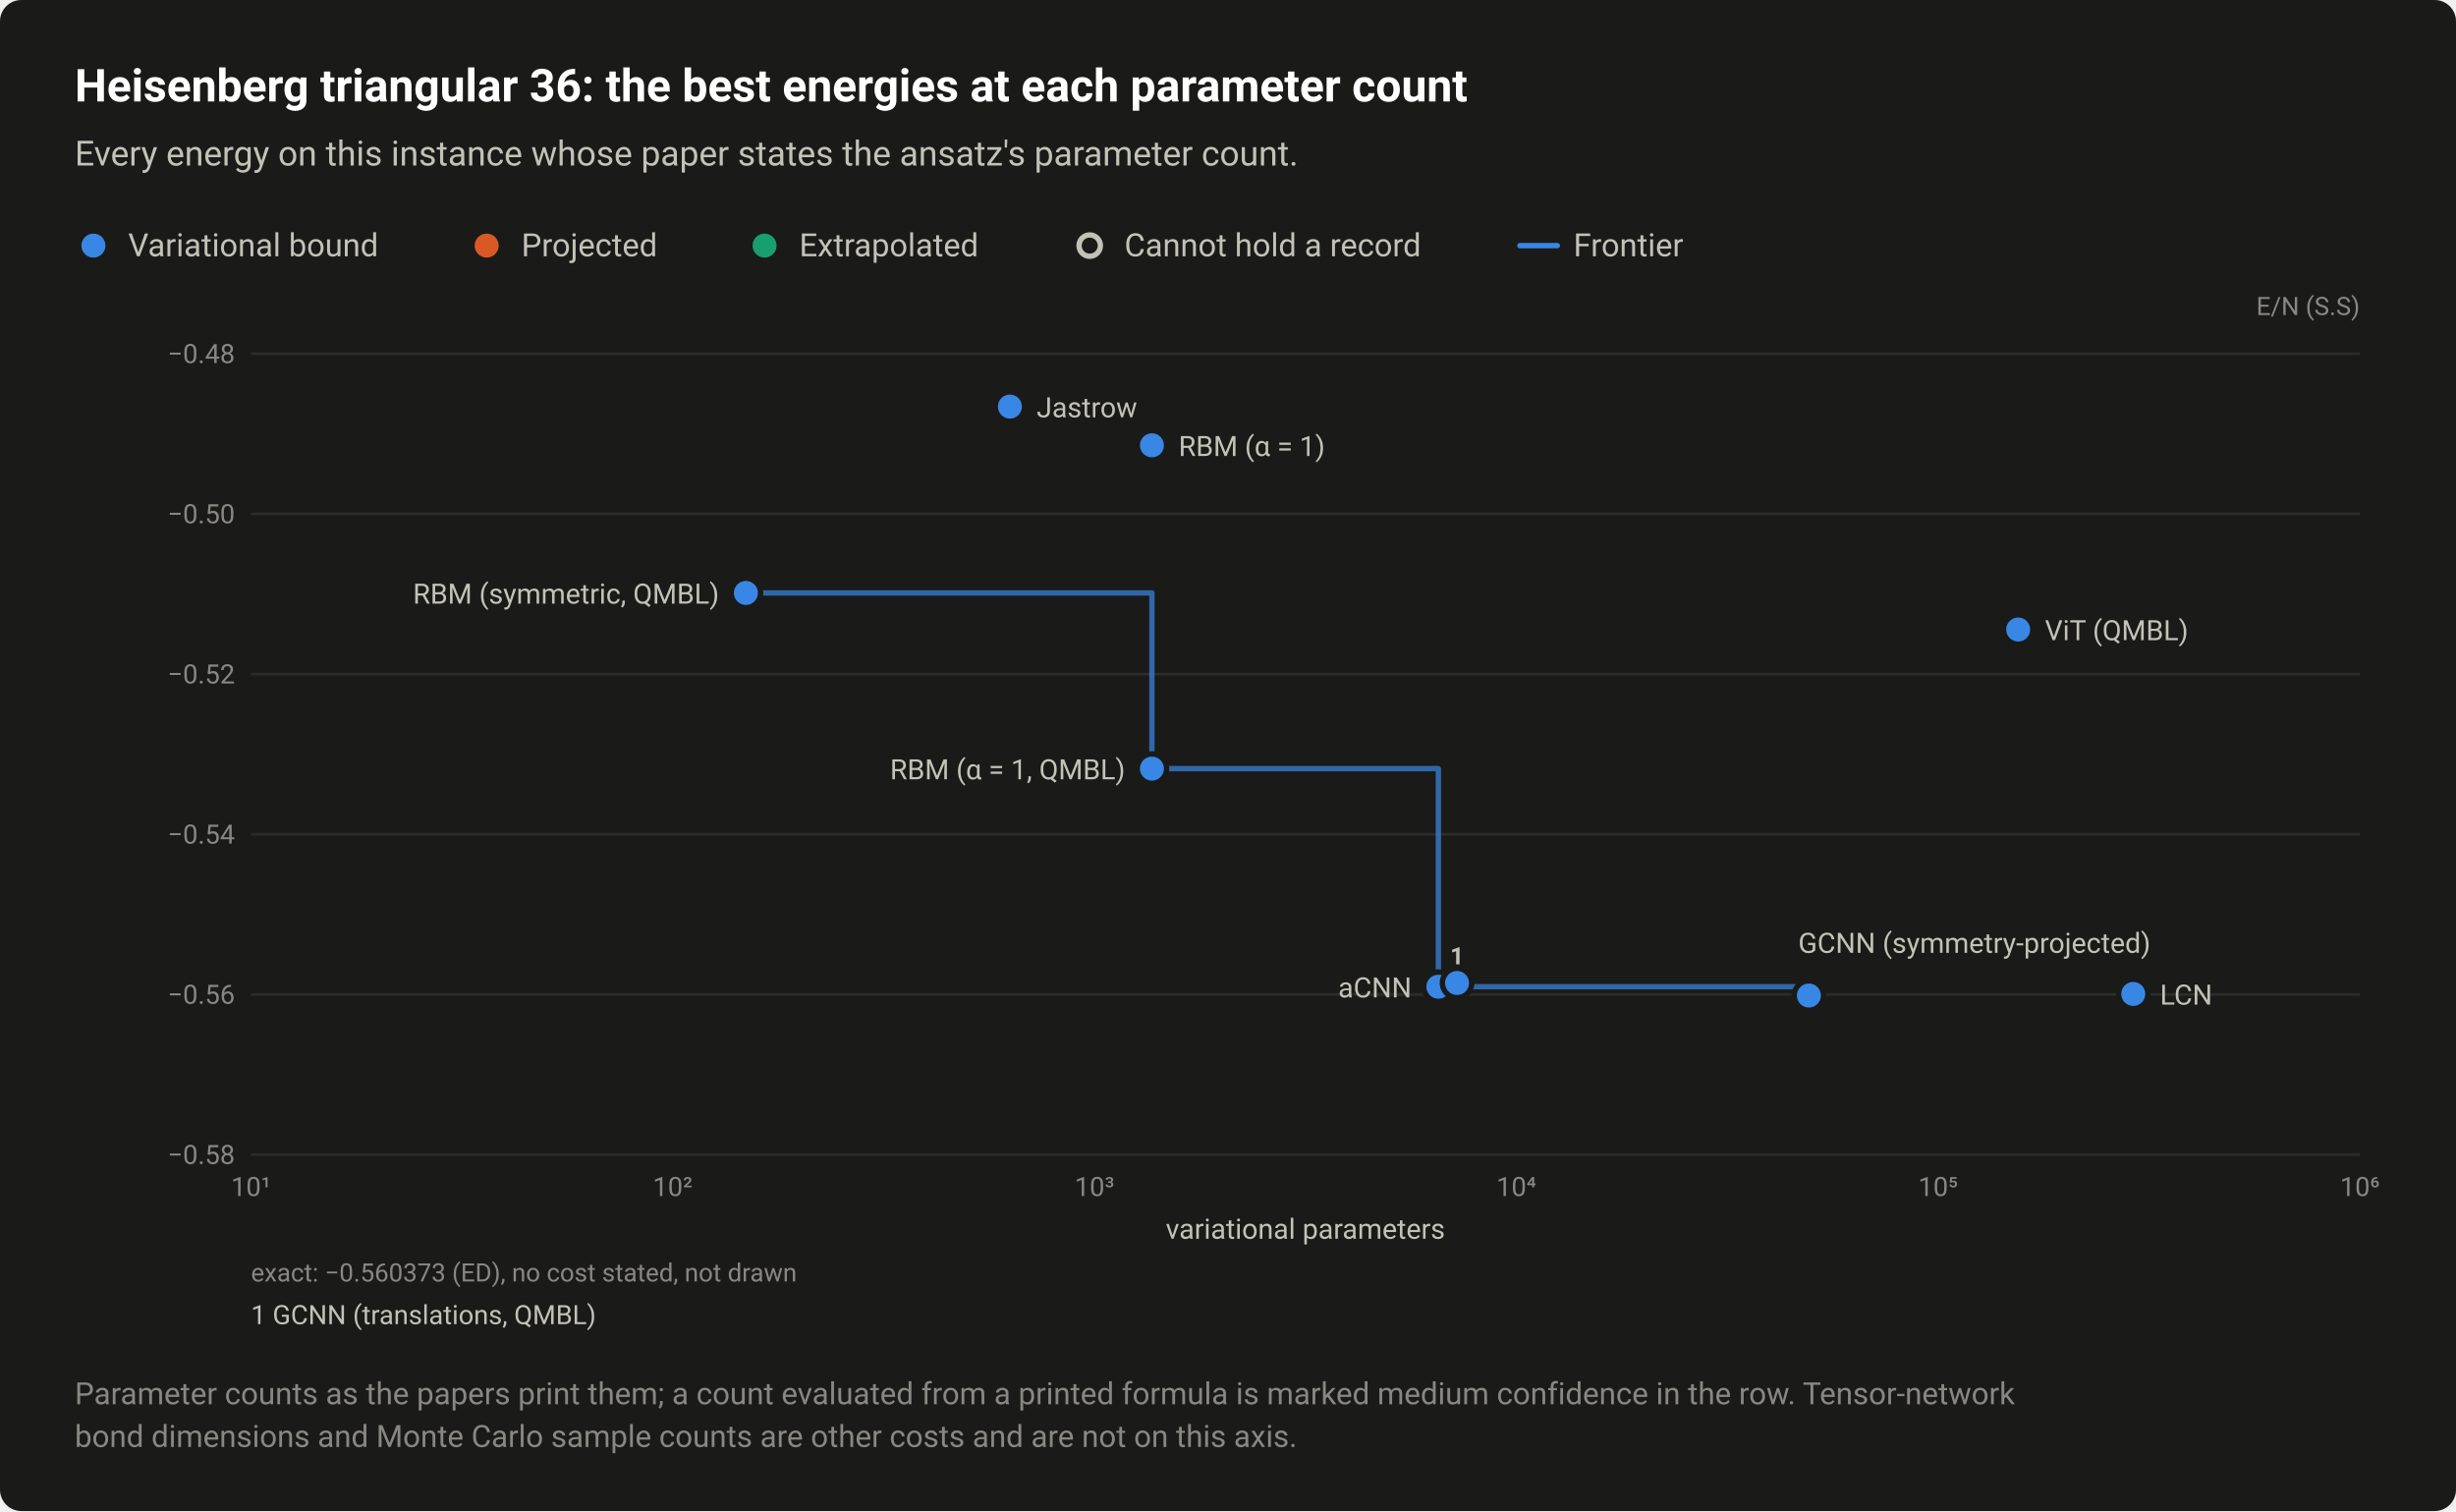
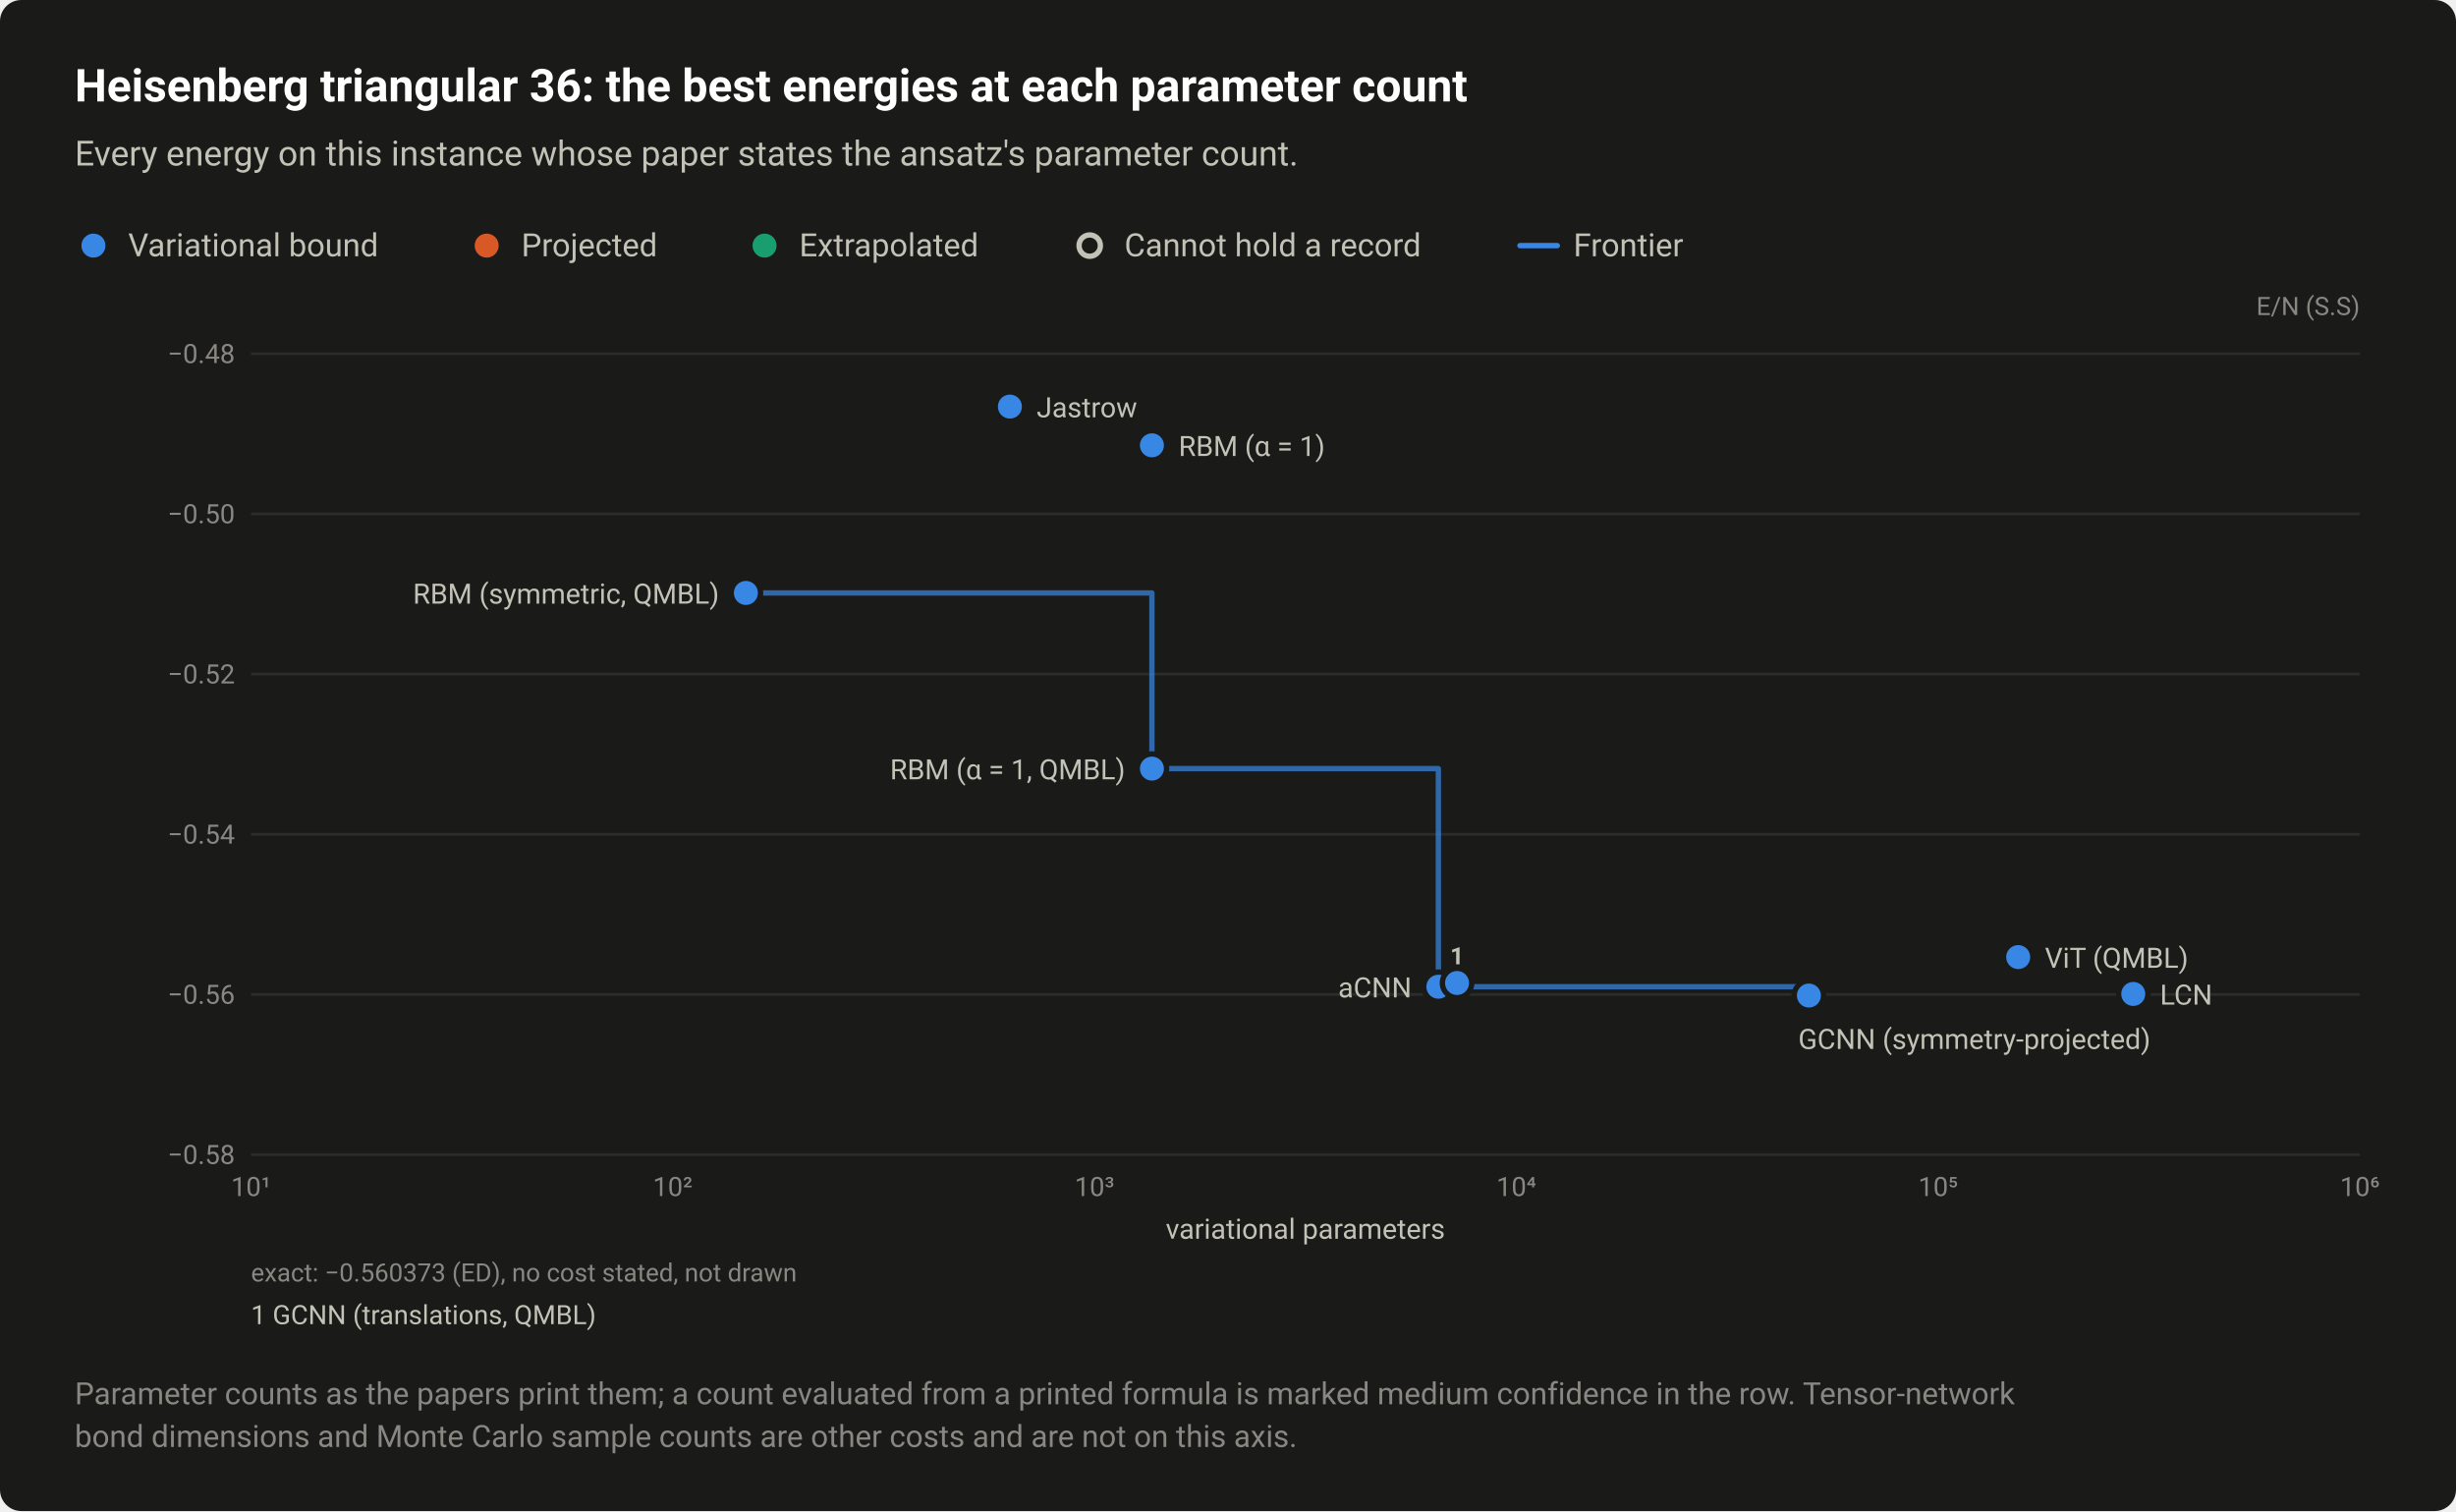
<svg xmlns="http://www.w3.org/2000/svg" width="920" height="566" viewBox="0 0 920 566" role="img" aria-labelledby="title desc">
  <style>text{font-family:system-ui,-apple-system,"Segoe UI",Roboto,"Helvetica Neue",Arial,sans-serif}</style>
  <rect width="920" height="566" rx="8" fill="#1a1a19" />
  <text x="28" y="38" font-size="17" fill="#ffffff" font-weight="600">Heisenberg triangular 36: the best energies at each parameter count</text>
  <text x="28" y="62" font-size="13" fill="#c3c2b7">Every energy on this instance whose paper states the ansatz's parameter count.</text>
  <circle cx="35" cy="92" r="6.5" fill="#1a1a19" />
  <circle cx="35" cy="92" r="4.5" fill="#3987e5" />
  <text x="48" y="96" font-size="12" fill="#c3c2b7">Variational bound</text>
  <circle cx="182.3" cy="92" r="6.5" fill="#1a1a19" />
  <circle cx="182.3" cy="92" r="4.5" fill="#d95926" />
  <text x="195.3" y="96" font-size="12" fill="#c3c2b7">Projected</text>
  <circle cx="286.4" cy="92" r="6.5" fill="#1a1a19" />
  <circle cx="286.4" cy="92" r="4.5" fill="#199e70" />
  <text x="299.4" y="96" font-size="12" fill="#c3c2b7">Extrapolated</text>
  <circle cx="408.2" cy="92" r="6.5" fill="#1a1a19" />
  <circle cx="408.2" cy="92" r="4" fill="#1a1a19" stroke="#c3c2b7" stroke-width="2" />
  <text x="421.2" y="96" font-size="12" fill="#c3c2b7">Cannot hold a record</text>
  <path d="M569.36 92H583.36" stroke="#3987e5" stroke-width="2" stroke-linecap="round" />
  <text x="589.4" y="96" font-size="12" fill="#c3c2b7">Frontier</text>
  <text x="884" y="118" font-size="9.5" fill="#898781" text-anchor="end">E/N (S.S)</text>
  <path d="M94 432.5H884" stroke="#2c2c2a" stroke-width="1" />
  <text x="88" y="436" font-size="10" fill="#898781" text-anchor="end" style="font-variant-numeric:tabular-nums">−0.58</text>
  <path d="M94 372.5H884" stroke="#2c2c2a" stroke-width="1" />
  <text x="88" y="376" font-size="10" fill="#898781" text-anchor="end" style="font-variant-numeric:tabular-nums">−0.56</text>
  <path d="M94 312.5H884" stroke="#2c2c2a" stroke-width="1" />
  <text x="88" y="316" font-size="10" fill="#898781" text-anchor="end" style="font-variant-numeric:tabular-nums">−0.54</text>
  <path d="M94 252.5H884" stroke="#2c2c2a" stroke-width="1" />
  <text x="88" y="256" font-size="10" fill="#898781" text-anchor="end" style="font-variant-numeric:tabular-nums">−0.52</text>
  <path d="M94 192.5H884" stroke="#2c2c2a" stroke-width="1" />
  <text x="88" y="196" font-size="10" fill="#898781" text-anchor="end" style="font-variant-numeric:tabular-nums">−0.50</text>
  <path d="M94 132.5H884" stroke="#2c2c2a" stroke-width="1" />
  <text x="88" y="136" font-size="10" fill="#898781" text-anchor="end" style="font-variant-numeric:tabular-nums">−0.48</text>
  <text x="94" y="448" font-size="10" fill="#898781" text-anchor="middle" style="font-variant-numeric:tabular-nums">10¹</text>
  <text x="252" y="448" font-size="10" fill="#898781" text-anchor="middle" style="font-variant-numeric:tabular-nums">10²</text>
  <text x="410" y="448" font-size="10" fill="#898781" text-anchor="middle" style="font-variant-numeric:tabular-nums">10³</text>
  <text x="568" y="448" font-size="10" fill="#898781" text-anchor="middle" style="font-variant-numeric:tabular-nums">10⁴</text>
  <text x="726" y="448" font-size="10" fill="#898781" text-anchor="middle" style="font-variant-numeric:tabular-nums">10⁵</text>
  <text x="884" y="448" font-size="10" fill="#898781" text-anchor="middle" style="font-variant-numeric:tabular-nums">10⁶</text>
  <path d="M279.4 222.1H431.5V287.9H538.8V369.6H677.6V372.9" fill="none" stroke="#3987e5" stroke-width="2" stroke-linejoin="round" stroke-linecap="round" opacity="0.7" />
  <a class="pt" href="/instances/#r-Heisenberg_triangular_36_P-304f7e29">
    <circle cx="431.5" cy="166.8" r="6.5" fill="#1a1a19" />
    <circle cx="431.5" cy="166.8" r="4.5" fill="#3987e5" />
  </a>
  <a class="pt" href="/instances/#r-Heisenberg_triangular_36_P-18a0118e">
    <circle cx="378.3" cy="152.3" r="6.5" fill="#1a1a19" />
    <circle cx="378.3" cy="152.3" r="4.5" fill="#3987e5" />
  </a>
  <a class="pt" href="/instances/#r-Heisenberg_triangular_36_P-88a6f74f">
    <circle cx="677.6" cy="372.9" r="6.5" fill="#1a1a19" />
    <circle cx="677.6" cy="372.9" r="4.5" fill="#3987e5" />
  </a>
  <a class="pt" href="/instances/#r-Heisenberg_triangular_36_P-8c390086">
    <circle cx="799.1" cy="372.3" r="6.5" fill="#1a1a19" />
    <circle cx="799.1" cy="372.3" r="4.5" fill="#3987e5" />
  </a>
  <a class="pt" href="/instances/#r-Heisenberg_triangular_36_P-290e4e0f">
    <circle cx="538.8" cy="369.6" r="6.5" fill="#1a1a19" />
    <circle cx="538.8" cy="369.6" r="4.5" fill="#3987e5" />
  </a>
  <a class="pt" href="/instances/#r-Heisenberg_triangular_36_P-fbd04319">
    <circle cx="545.8" cy="368.2" r="6.5" fill="#1a1a19" />
    <circle cx="545.8" cy="368.2" r="4.5" fill="#3987e5" />
  </a>
  <a class="pt" href="/instances/#r-Heisenberg_triangular_36_P-ec47bbdc">
    <circle cx="431.5" cy="287.9" r="6.5" fill="#1a1a19" />
    <circle cx="431.5" cy="287.9" r="4.5" fill="#3987e5" />
  </a>
  <a class="pt" href="/instances/#r-Heisenberg_triangular_36_P-dcee457d">
    <circle cx="279.4" cy="222.1" r="6.5" fill="#1a1a19" />
    <circle cx="279.4" cy="222.1" r="4.5" fill="#3987e5" />
  </a>
-   <a class="pt" href="/instances/#r-Heisenberg_triangular_36_P-d7c58a01">
-     <circle cx="756" cy="235.8" r="6.5" fill="#1a1a19" />
-     <circle cx="756" cy="235.8" r="4.5" fill="#3987e5" />
+   <a class="pt" href="/instances/#r-Heisenberg_triangular_36_P-770b3c15">
+     <circle cx="756" cy="358.5" r="6.5" fill="#1a1a19" />
+     <circle cx="756" cy="358.5" r="4.5" fill="#3987e5" />
  </a>
  <text x="388.3" y="156.3" font-size="10.5" fill="#c3c2b7" text-anchor="start">Jastrow</text>
  <text x="441.5" y="170.8" font-size="10.5" fill="#c3c2b7" text-anchor="start">RBM (α = 1)</text>
  <text x="269.4" y="226.1" font-size="10.5" fill="#c3c2b7" text-anchor="end">RBM (symmetric, QMBL)</text>
-   <text x="766" y="239.8" font-size="10.5" fill="#c3c2b7" text-anchor="start">ViT (QMBL)</text>
  <text x="421.5" y="291.9" font-size="10.5" fill="#c3c2b7" text-anchor="end">RBM (α = 1, QMBL)</text>
-   <text x="673.6" y="356.9" font-size="10.5" fill="#c3c2b7" text-anchor="start">GCNN (symmetry-projected)</text>
+   <text x="766" y="362.5" font-size="10.5" fill="#c3c2b7" text-anchor="start">ViT (QMBL)</text>
  <text x="528.8" y="373.6" font-size="10.5" fill="#c3c2b7" text-anchor="end">aCNN</text>
  <text x="809.1" y="376.3" font-size="10.5" fill="#c3c2b7" text-anchor="start">LCN</text>
+   <text x="673.6" y="392.9" font-size="10.5" fill="#c3c2b7" text-anchor="start">GCNN (symmetry-projected)</text>
  <text x="545.8" y="361.2" font-size="9" fill="#c3c2b7" font-weight="600" text-anchor="middle">1</text>
  <text x="489" y="464" font-size="10.5" fill="#c3c2b7" text-anchor="middle">variational parameters</text>
  <text x="94" y="480" font-size="9.5" fill="#898781">exact: −0.560373 (ED), no cost stated, not drawn</text>
  <text x="94" y="496" font-size="10" fill="#c3c2b7">1 GCNN (translations, QMBL)</text>
  <text x="28" y="526" font-size="11.5" fill="#898781">Parameter counts as the papers print them; a count evaluated from a printed formula is marked medium confidence in the row. Tensor-network</text>
  <text x="28" y="542" font-size="11.5" fill="#898781">bond dimensions and Monte Carlo sample counts are other costs and are not on this axis.</text>
</svg>
